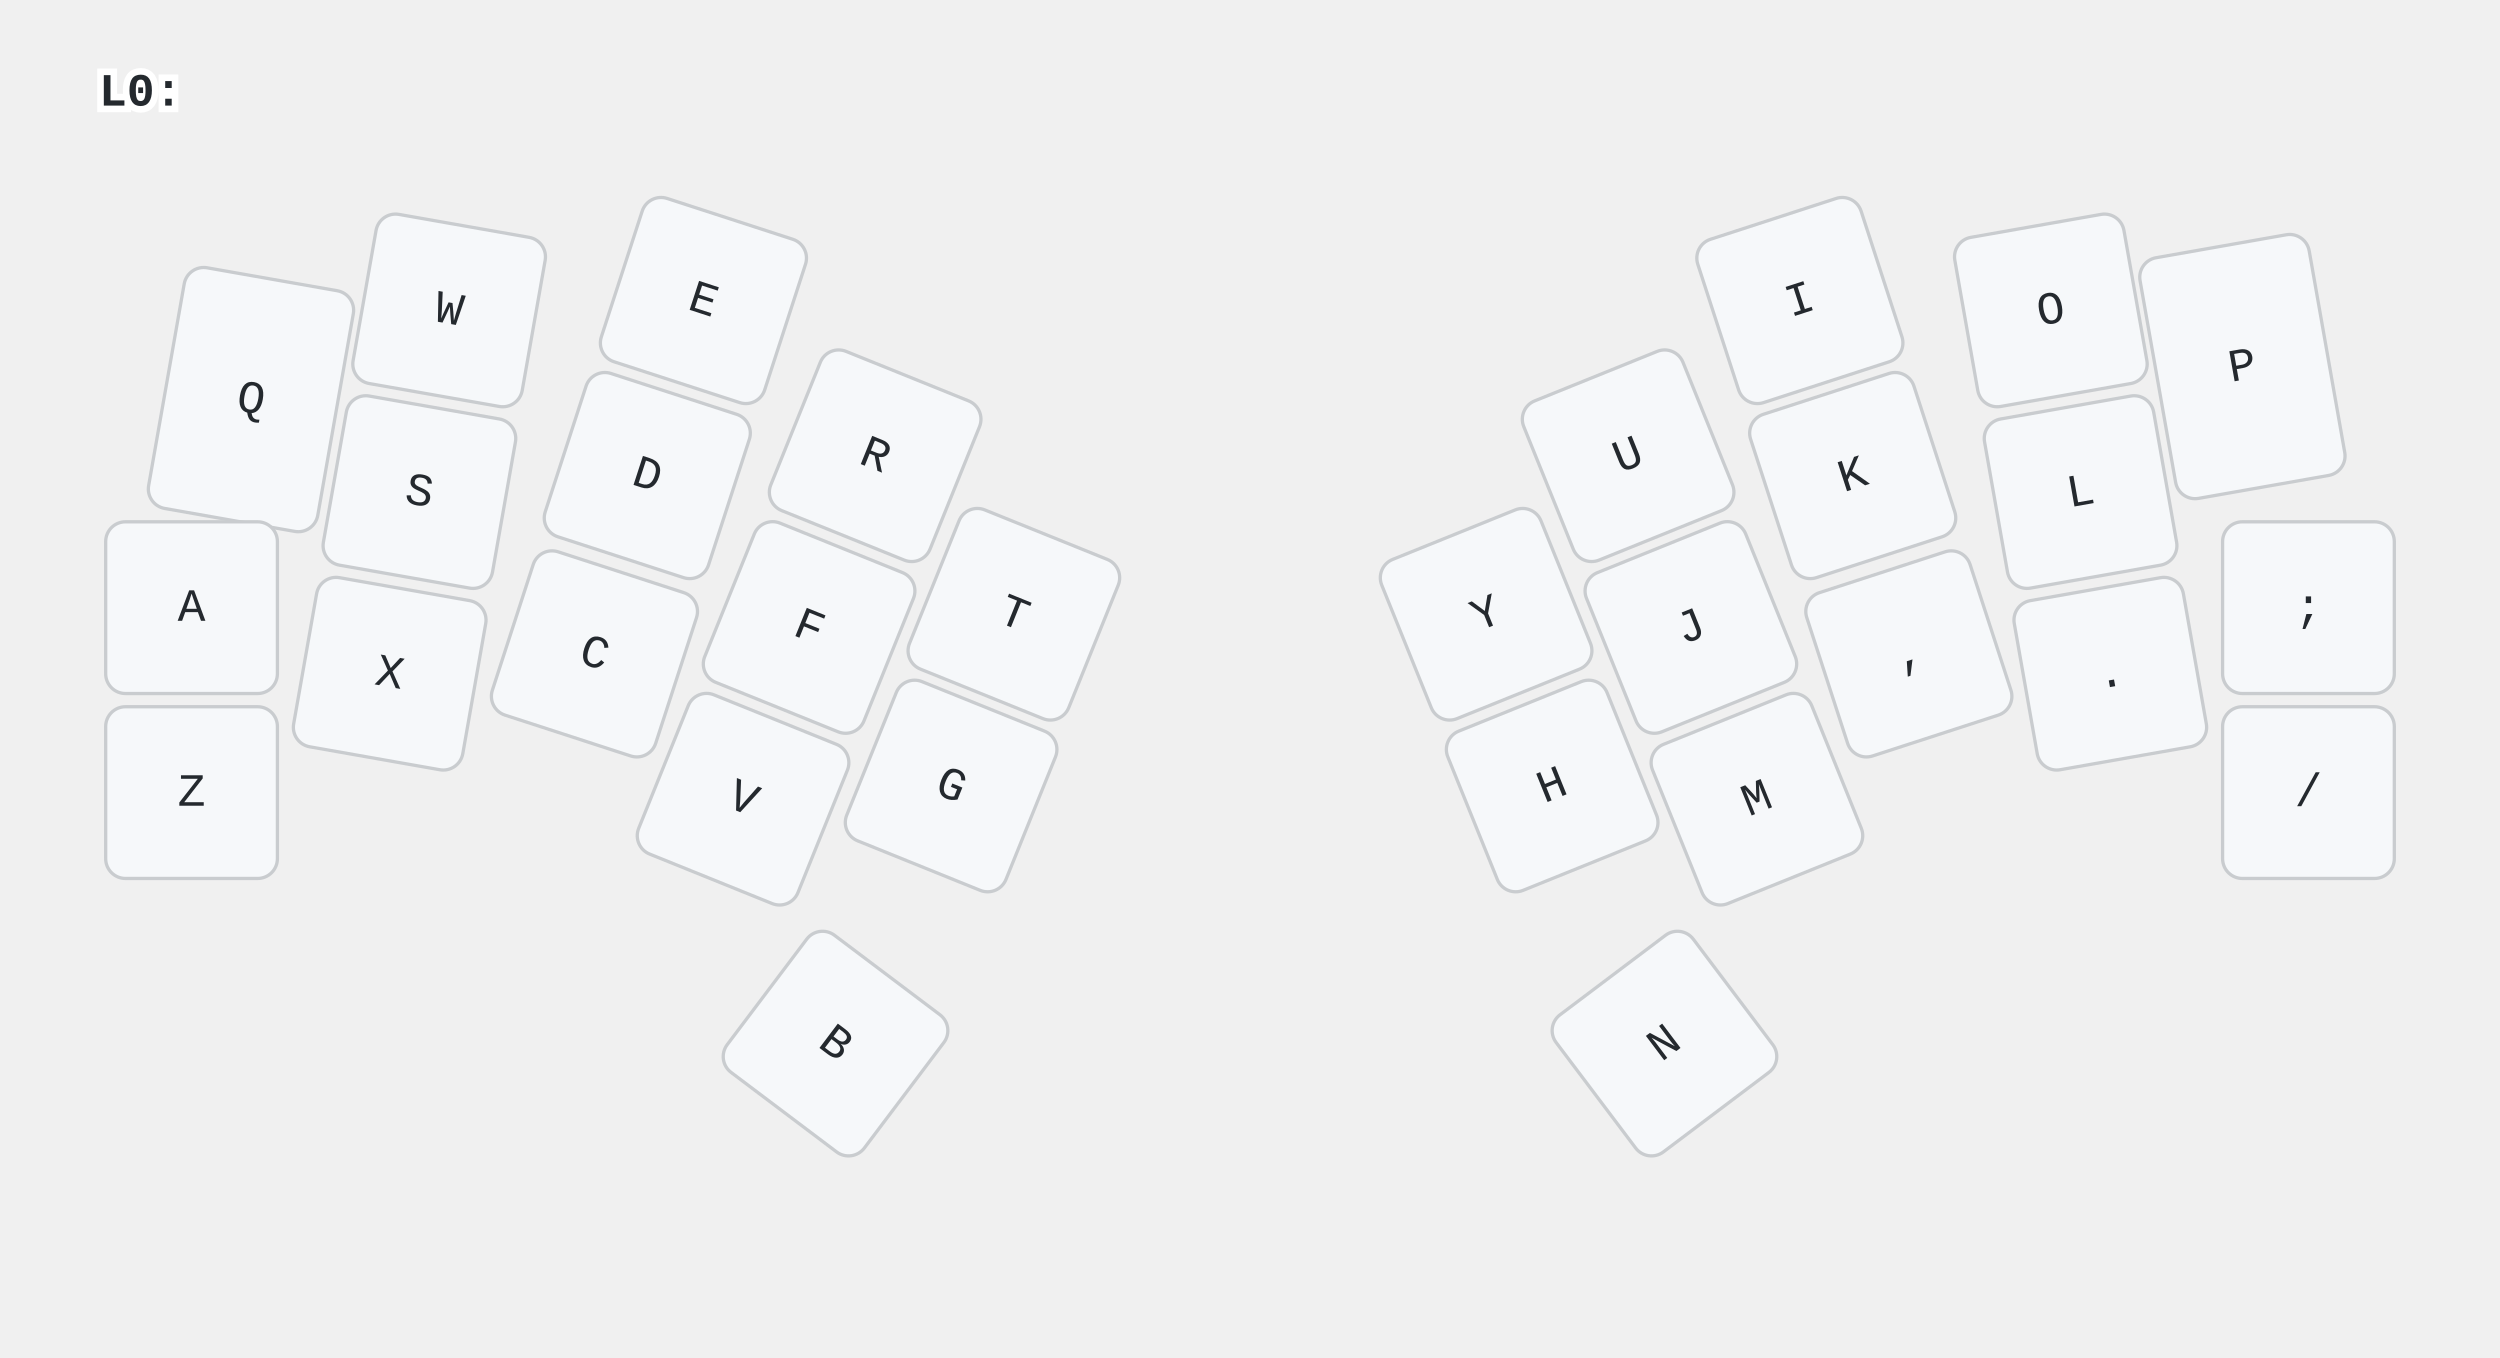
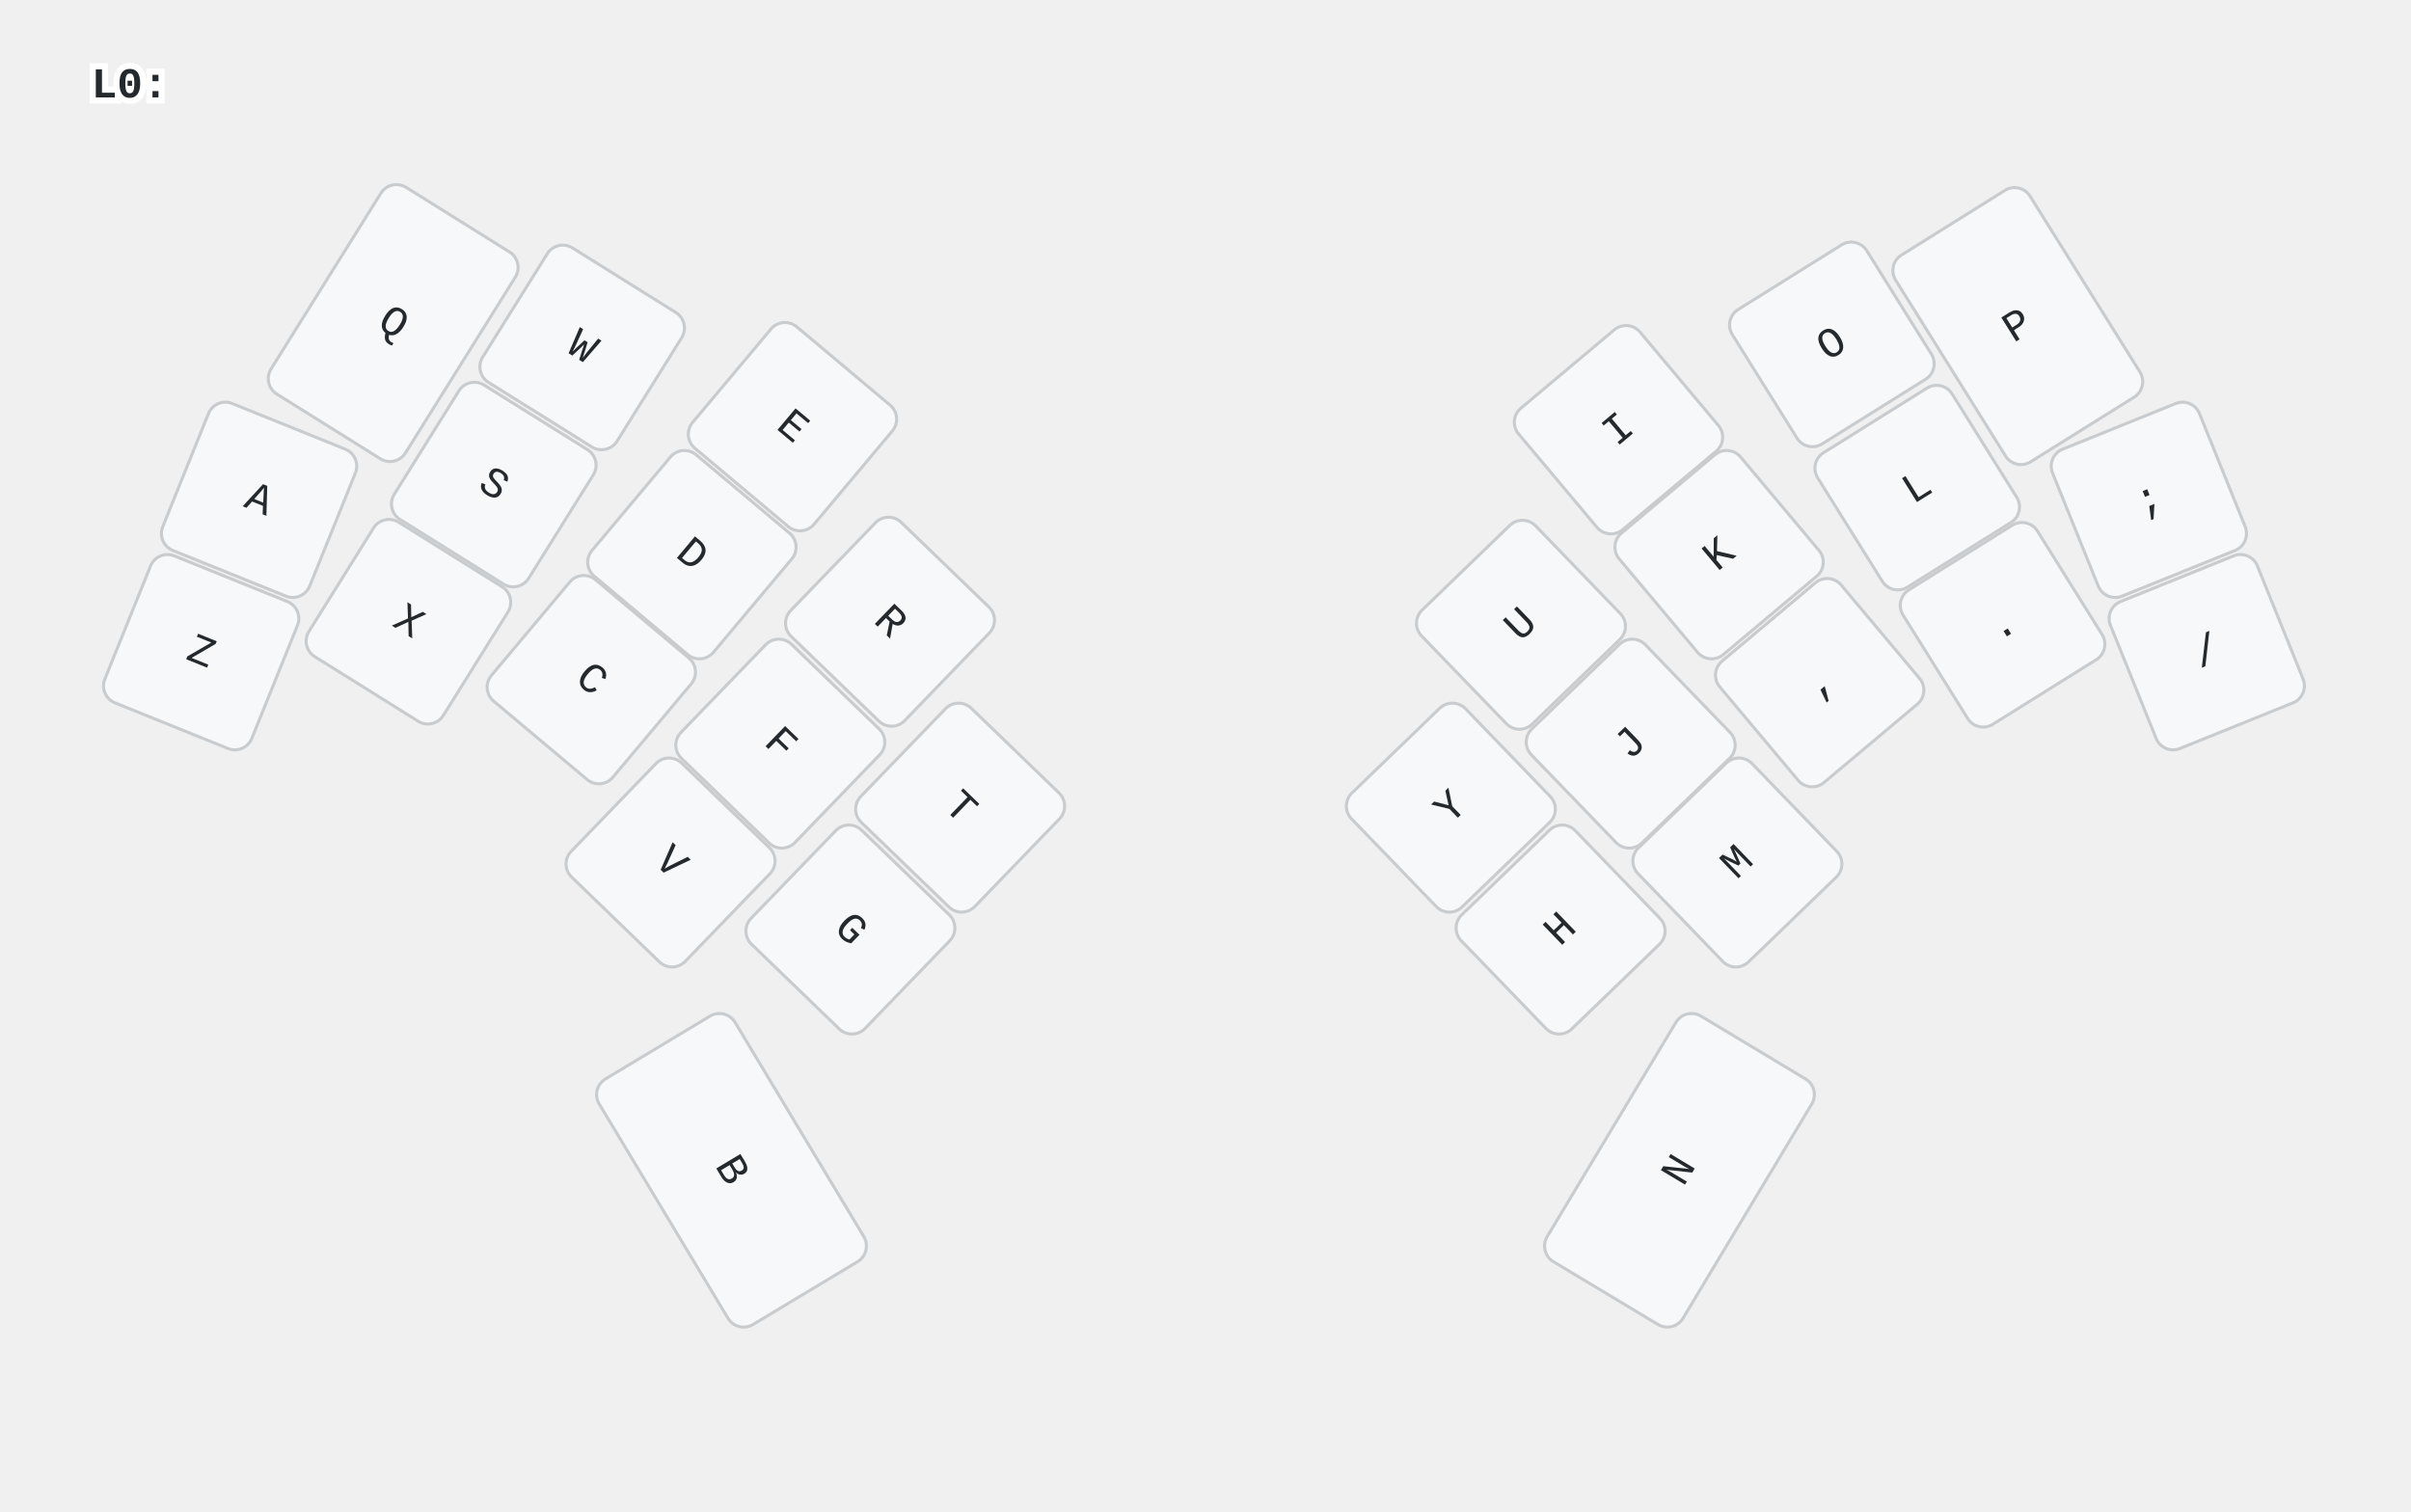
- <svg xmlns="http://www.w3.org/2000/svg" width="757" height="411" viewBox="0 0 757 411" class="keymap">
+ <svg xmlns="http://www.w3.org/2000/svg" width="791" height="496" viewBox="0 0 791 496" class="keymap">
  <style>/* inherit to force styles through use tags */
svg path {
    fill: inherit;
}

/* font and background color specifications */
svg.keymap {
    font-family: SFMono-Regular,Consolas,Liberation Mono,Menlo,monospace;
    font-size: 14px;
    font-kerning: normal;
    text-rendering: optimizeLegibility;
    fill: #24292e;
}

/* default key styling */
rect.key {
    fill: #f6f8fa;
}

rect.key, rect.combo {
    stroke: #c9cccf;
    stroke-width: 1;
}

/* default key side styling, only used is draw_key_sides is set */
rect.side {
    filter: brightness(90%);
}

/* color accent for combo boxes */
rect.combo, rect.combo-separate {
    fill: #cdf;
}

/* color accent for held keys */
rect.held, rect.combo.held {
    fill: #fdd;
}

/* color accent for ghost (optional) keys */
rect.ghost, rect.combo.ghost {
    stroke-dasharray: 4, 4;
    stroke-width: 2;
}

text {
    text-anchor: middle;
    dominant-baseline: middle;
}

/* styling for layer labels */
text.label {
    font-weight: bold;
    text-anchor: start;
    stroke: white;
    stroke-width: 4;
    paint-order: stroke;
}

/* styling for optional footer */
text.footer {
    text-anchor: end;
    dominant-baseline: auto;
    stroke: white;
    stroke-width: 4;
    paint-order: stroke;
}

/* styling for combo tap, and key non-tap label text */
text.combo, text.hold, text.shifted, text.left, text.right, text.tl, text.tr, text.bl, text.br {
    font-size: 11px;
}

text.hold, text.bl, text.br {
    text-anchor: middle;
    dominant-baseline: auto;
}

text.shifted, text.tl, text.tr {
    text-anchor: middle;
    dominant-baseline: hanging;
}

text.left, text.tl, text.bl {
    text-anchor: start;
}

text.right, text.tr, text.br {
    text-anchor: end;
}

text.layer-activator {
    text-decoration: underline;
}

/* styling for hold/shifted label text in combo box */
text.combo.hold, text.combo.shifted, text.combo.left, text.combo.right {
    font-size: 8px;
}

/* lighter symbol for transparent keys */
text.trans {
    fill: #7b7e81;
}

/* styling for combo dendrons */
path.combo {
    stroke-width: 1;
    stroke: gray;
    fill: none;
}

/* Start Tabler Icons Cleanup */
/* cannot use height/width with glyphs */
.icon-tabler &gt; path {
    fill: inherit;
    stroke: inherit;
    stroke-width: 2;
}
/* hide tabler's default box */
.icon-tabler &gt; path[stroke="none"][fill="none"] {
    visibility: hidden;
}
/* End Tabler Icons Cleanup */
</style>
  <g transform="translate(30, 0)" class="layer-L0">
    <text x="0" y="28" class="label" id="L0">L0:</text>
    <g transform="translate(0, 56)">
-       <g transform="translate(46, 65) rotate(10.0)" class="key keypos-0">
-         <rect rx="6" ry="6" x="-26" y="-37" width="52" height="74" class="key" />
+       <g transform="translate(99, 50) rotate(32.0)" class="key keypos-0">
+         <rect rx="6" ry="6" x="-26" y="-40" width="52" height="80" class="key" />
        <text x="0" y="0" class="key tap">Q</text>
      </g>
-       <g transform="translate(106, 38) rotate(10.0)" class="key keypos-1">
+       <g transform="translate(161, 58) rotate(32.0)" class="key keypos-1">
        <rect rx="6" ry="6" x="-26" y="-26" width="52" height="52" class="key" />
        <text x="0" y="0" class="key tap">W</text>
      </g>
-       <g transform="translate(183, 35) rotate(18.0)" class="key keypos-2">
+       <g transform="translate(230, 84) rotate(40.0)" class="key keypos-2">
        <rect rx="6" ry="6" x="-26" y="-26" width="52" height="52" class="key" />
        <text x="0" y="0" class="key tap">E</text>
      </g>
-       <g transform="translate(235, 82) rotate(22.0)" class="key keypos-3">
+       <g transform="translate(262, 148) rotate(44.0)" class="key keypos-3">
        <rect rx="6" ry="6" x="-26" y="-26" width="52" height="52" class="key" />
        <text x="0" y="0" class="key tap">R</text>
      </g>
-       <g transform="translate(277, 130) rotate(22.0)" class="key keypos-4">
+       <g transform="translate(285, 209) rotate(44.0)" class="key keypos-4">
        <rect rx="6" ry="6" x="-26" y="-26" width="52" height="52" class="key" />
        <text x="0" y="0" class="key tap">T</text>
      </g>
-       <g transform="translate(420, 130) rotate(-22.0)" class="key keypos-5">
+       <g transform="translate(446, 209) rotate(-44.0)" class="key keypos-5">
        <rect rx="6" ry="6" x="-26" y="-26" width="52" height="52" class="key" />
        <text x="0" y="0" class="key tap">Y</text>
      </g>
-       <g transform="translate(463, 82) rotate(-22.0)" class="key keypos-6">
+       <g transform="translate(469, 149) rotate(-44.0)" class="key keypos-6">
        <rect rx="6" ry="6" x="-26" y="-26" width="52" height="52" class="key" />
        <text x="0" y="0" class="key tap">U</text>
      </g>
-       <g transform="translate(515, 35) rotate(-18.0)" class="key keypos-7">
+       <g transform="translate(501, 85) rotate(-40.0)" class="key keypos-7">
        <rect rx="6" ry="6" x="-26" y="-26" width="52" height="52" class="key" />
        <text x="0" y="0" class="key tap">I</text>
      </g>
-       <g transform="translate(591, 38) rotate(-10.0)" class="key keypos-8">
+       <g transform="translate(571, 57) rotate(-32.0)" class="key keypos-8">
        <rect rx="6" ry="6" x="-26" y="-26" width="52" height="52" class="key" />
        <text x="0" y="0" class="key tap">O</text>
      </g>
-       <g transform="translate(649, 55) rotate(-10.0)" class="key keypos-9">
-         <rect rx="6" ry="6" x="-26" y="-37" width="52" height="74" class="key" />
+       <g transform="translate(632, 51) rotate(-32.0)" class="key keypos-9">
+         <rect rx="6" ry="6" x="-26" y="-40" width="52" height="80" class="key" />
        <text x="0" y="0" class="key tap">P</text>
      </g>
-       <g transform="translate(28, 128)" class="key keypos-10">
+       <g transform="translate(55, 108) rotate(22.0)" class="key keypos-10">
        <rect rx="6" ry="6" x="-26" y="-26" width="52" height="52" class="key" />
        <text x="0" y="0" class="key tap">A</text>
      </g>
-       <g transform="translate(97, 93) rotate(10.0)" class="key keypos-11">
+       <g transform="translate(132, 103) rotate(32.0)" class="key keypos-11">
        <rect rx="6" ry="6" x="-26" y="-26" width="52" height="52" class="key" />
        <text x="0" y="0" class="key tap">S</text>
      </g>
-       <g transform="translate(166, 88) rotate(18.0)" class="key keypos-12">
+       <g transform="translate(197, 126) rotate(40.0)" class="key keypos-12">
        <rect rx="6" ry="6" x="-26" y="-26" width="52" height="52" class="key" />
        <text x="0" y="0" class="key tap">D</text>
      </g>
-       <g transform="translate(215, 134) rotate(22.0)" class="key keypos-13">
+       <g transform="translate(226, 188) rotate(44.0)" class="key keypos-13">
        <rect rx="6" ry="6" x="-26" y="-26" width="52" height="52" class="key" />
        <text x="0" y="0" class="key tap">F</text>
      </g>
-       <g transform="translate(258, 182) rotate(22.0)" class="key keypos-14">
+       <g transform="translate(249, 249) rotate(44.0)" class="key keypos-14">
        <rect rx="6" ry="6" x="-26" y="-26" width="52" height="52" class="key" />
        <text x="0" y="0" class="key tap">G</text>
      </g>
-       <g transform="translate(440, 182) rotate(-22.0)" class="key keypos-15">
+       <g transform="translate(482, 249) rotate(-44.0)" class="key keypos-15">
        <rect rx="6" ry="6" x="-26" y="-26" width="52" height="52" class="key" />
        <text x="0" y="0" class="key tap">H</text>
      </g>
-       <g transform="translate(482, 134) rotate(-22.0)" class="key keypos-16">
+       <g transform="translate(505, 188) rotate(-44.0)" class="key keypos-16">
        <rect rx="6" ry="6" x="-26" y="-26" width="52" height="52" class="key" />
        <text x="0" y="0" class="key tap">J</text>
      </g>
-       <g transform="translate(531, 88) rotate(-18.0)" class="key keypos-17">
+       <g transform="translate(534, 126) rotate(-40.0)" class="key keypos-17">
        <rect rx="6" ry="6" x="-26" y="-26" width="52" height="52" class="key" />
        <text x="0" y="0" class="key tap">K</text>
      </g>
-       <g transform="translate(600, 93) rotate(-10.0)" class="key keypos-18">
+       <g transform="translate(599, 104) rotate(-32.0)" class="key keypos-18">
        <rect rx="6" ry="6" x="-26" y="-26" width="52" height="52" class="key" />
        <text x="0" y="0" class="key tap">L</text>
      </g>
-       <g transform="translate(669, 128)" class="key keypos-19">
+       <g transform="translate(675, 108) rotate(-22.0)" class="key keypos-19">
        <rect rx="6" ry="6" x="-26" y="-26" width="52" height="52" class="key" />
        <text x="0" y="0" class="key tap">;</text>
      </g>
-       <g transform="translate(28, 184)" class="key keypos-20">
+       <g transform="translate(36, 158) rotate(22.0)" class="key keypos-20">
        <rect rx="6" ry="6" x="-26" y="-26" width="52" height="52" class="key" />
        <text x="0" y="0" class="key tap">Z</text>
      </g>
-       <g transform="translate(88, 148) rotate(10.0)" class="key keypos-21">
+       <g transform="translate(104, 148) rotate(32.0)" class="key keypos-21">
        <rect rx="6" ry="6" x="-26" y="-26" width="52" height="52" class="key" />
        <text x="0" y="0" class="key tap">X</text>
      </g>
-       <g transform="translate(150, 142) rotate(18.0)" class="key keypos-22">
+       <g transform="translate(164, 167) rotate(40.0)" class="key keypos-22">
        <rect rx="6" ry="6" x="-26" y="-26" width="52" height="52" class="key" />
        <text x="0" y="0" class="key tap">C</text>
      </g>
-       <g transform="translate(195, 186) rotate(22.0)" class="key keypos-23">
+       <g transform="translate(190, 227) rotate(44.0)" class="key keypos-23">
        <rect rx="6" ry="6" x="-26" y="-26" width="52" height="52" class="key" />
        <text x="0" y="0" class="key tap">V</text>
      </g>
-       <g transform="translate(223, 260) rotate(37.0)" class="key keypos-24">
-         <rect rx="6" ry="6" x="-26" y="-26" width="52" height="52" class="key" />
+       <g transform="translate(210, 328) rotate(59.0)" class="key keypos-24">
+         <rect rx="6" ry="6" x="-47" y="-26" width="94" height="52" class="key" />
        <text x="0" y="0" class="key tap">B</text>
      </g>
-       <g transform="translate(474, 260) rotate(-37.0)" class="key keypos-25">
-         <rect rx="6" ry="6" x="-26" y="-26" width="52" height="52" class="key" />
+       <g transform="translate(521, 328) rotate(-59.0)" class="key keypos-25">
+         <rect rx="6" ry="6" x="-47" y="-26" width="94" height="52" class="key" />
        <text x="0" y="0" class="key tap">N</text>
      </g>
-       <g transform="translate(502, 186) rotate(-22.0)" class="key keypos-26">
+       <g transform="translate(540, 227) rotate(-44.0)" class="key keypos-26">
        <rect rx="6" ry="6" x="-26" y="-26" width="52" height="52" class="key" />
        <text x="0" y="0" class="key tap">M</text>
      </g>
-       <g transform="translate(548, 142) rotate(-18.0)" class="key keypos-27">
+       <g transform="translate(567, 168) rotate(-40.0)" class="key keypos-27">
        <rect rx="6" ry="6" x="-26" y="-26" width="52" height="52" class="key" />
        <text x="0" y="0" class="key tap">,</text>
      </g>
-       <g transform="translate(609, 148) rotate(-10.0)" class="key keypos-28">
+       <g transform="translate(627, 149) rotate(-32.0)" class="key keypos-28">
        <rect rx="6" ry="6" x="-26" y="-26" width="52" height="52" class="key" />
        <text x="0" y="0" class="key tap">.</text>
      </g>
-       <g transform="translate(669, 184)" class="key keypos-29">
+       <g transform="translate(694, 158) rotate(-22.0)" class="key keypos-29">
        <rect rx="6" ry="6" x="-26" y="-26" width="52" height="52" class="key" />
        <text x="0" y="0" class="key tap">/</text>
      </g>
    </g>
  </g>
</svg>
